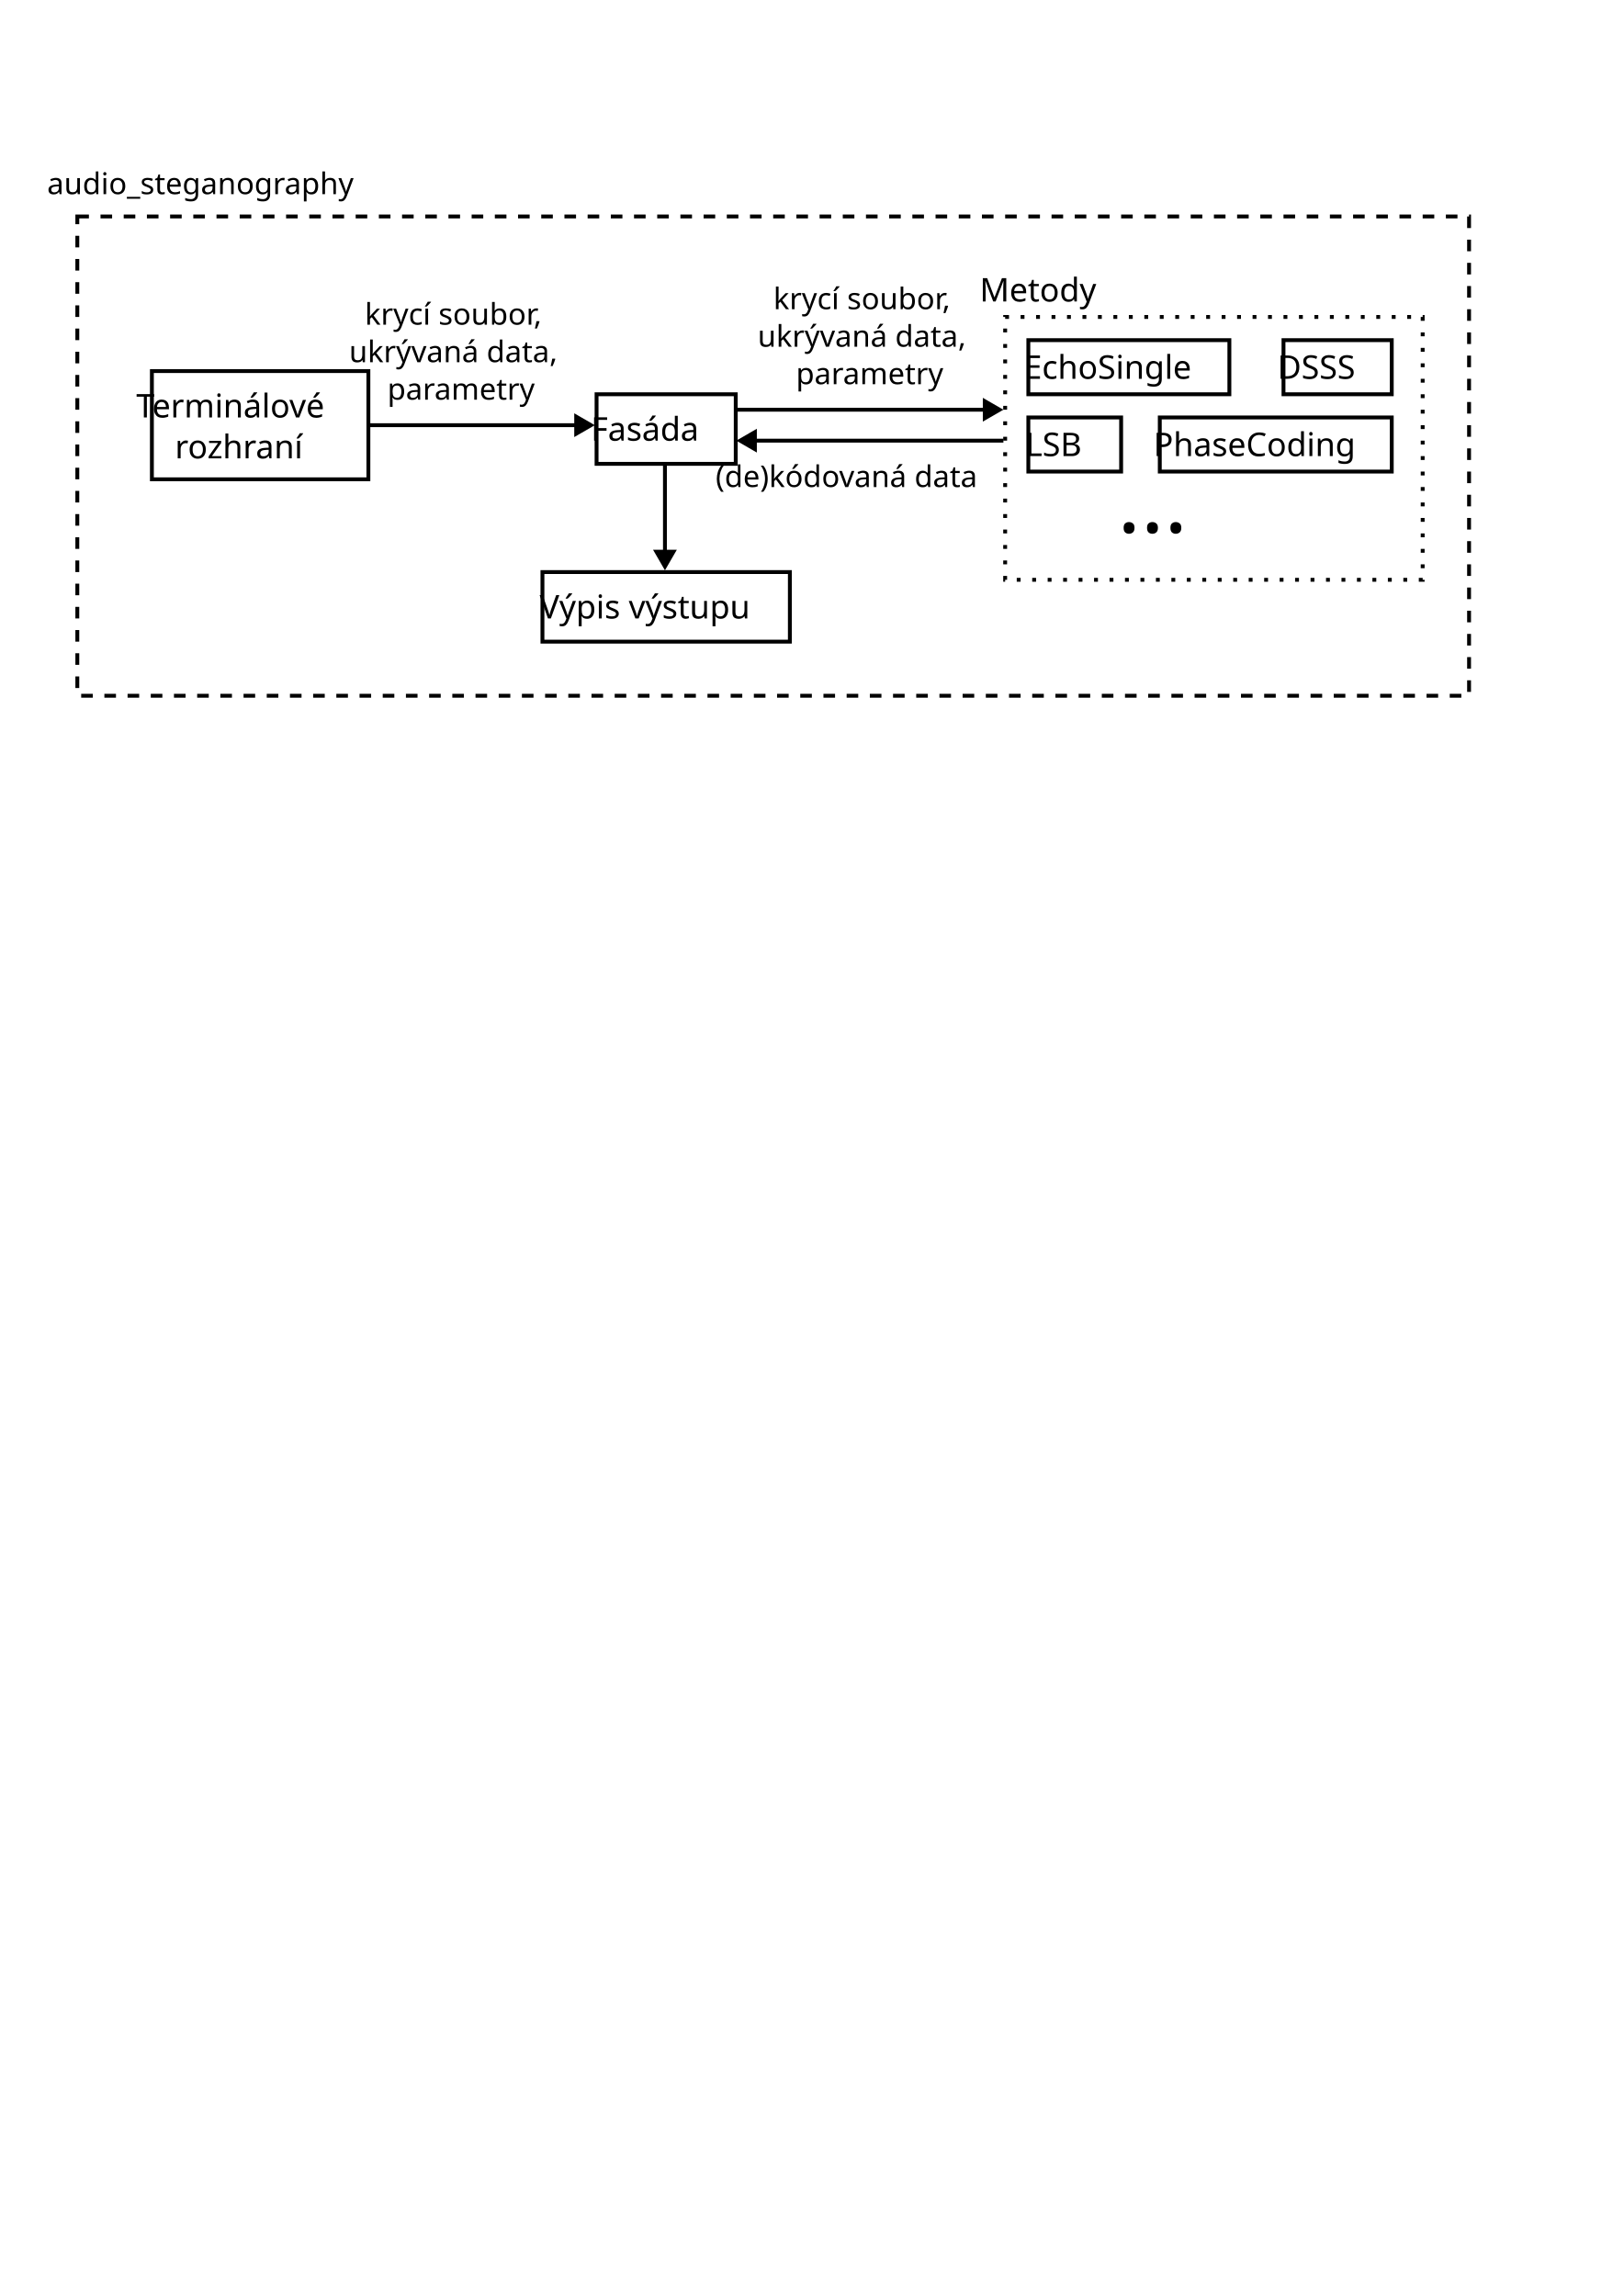
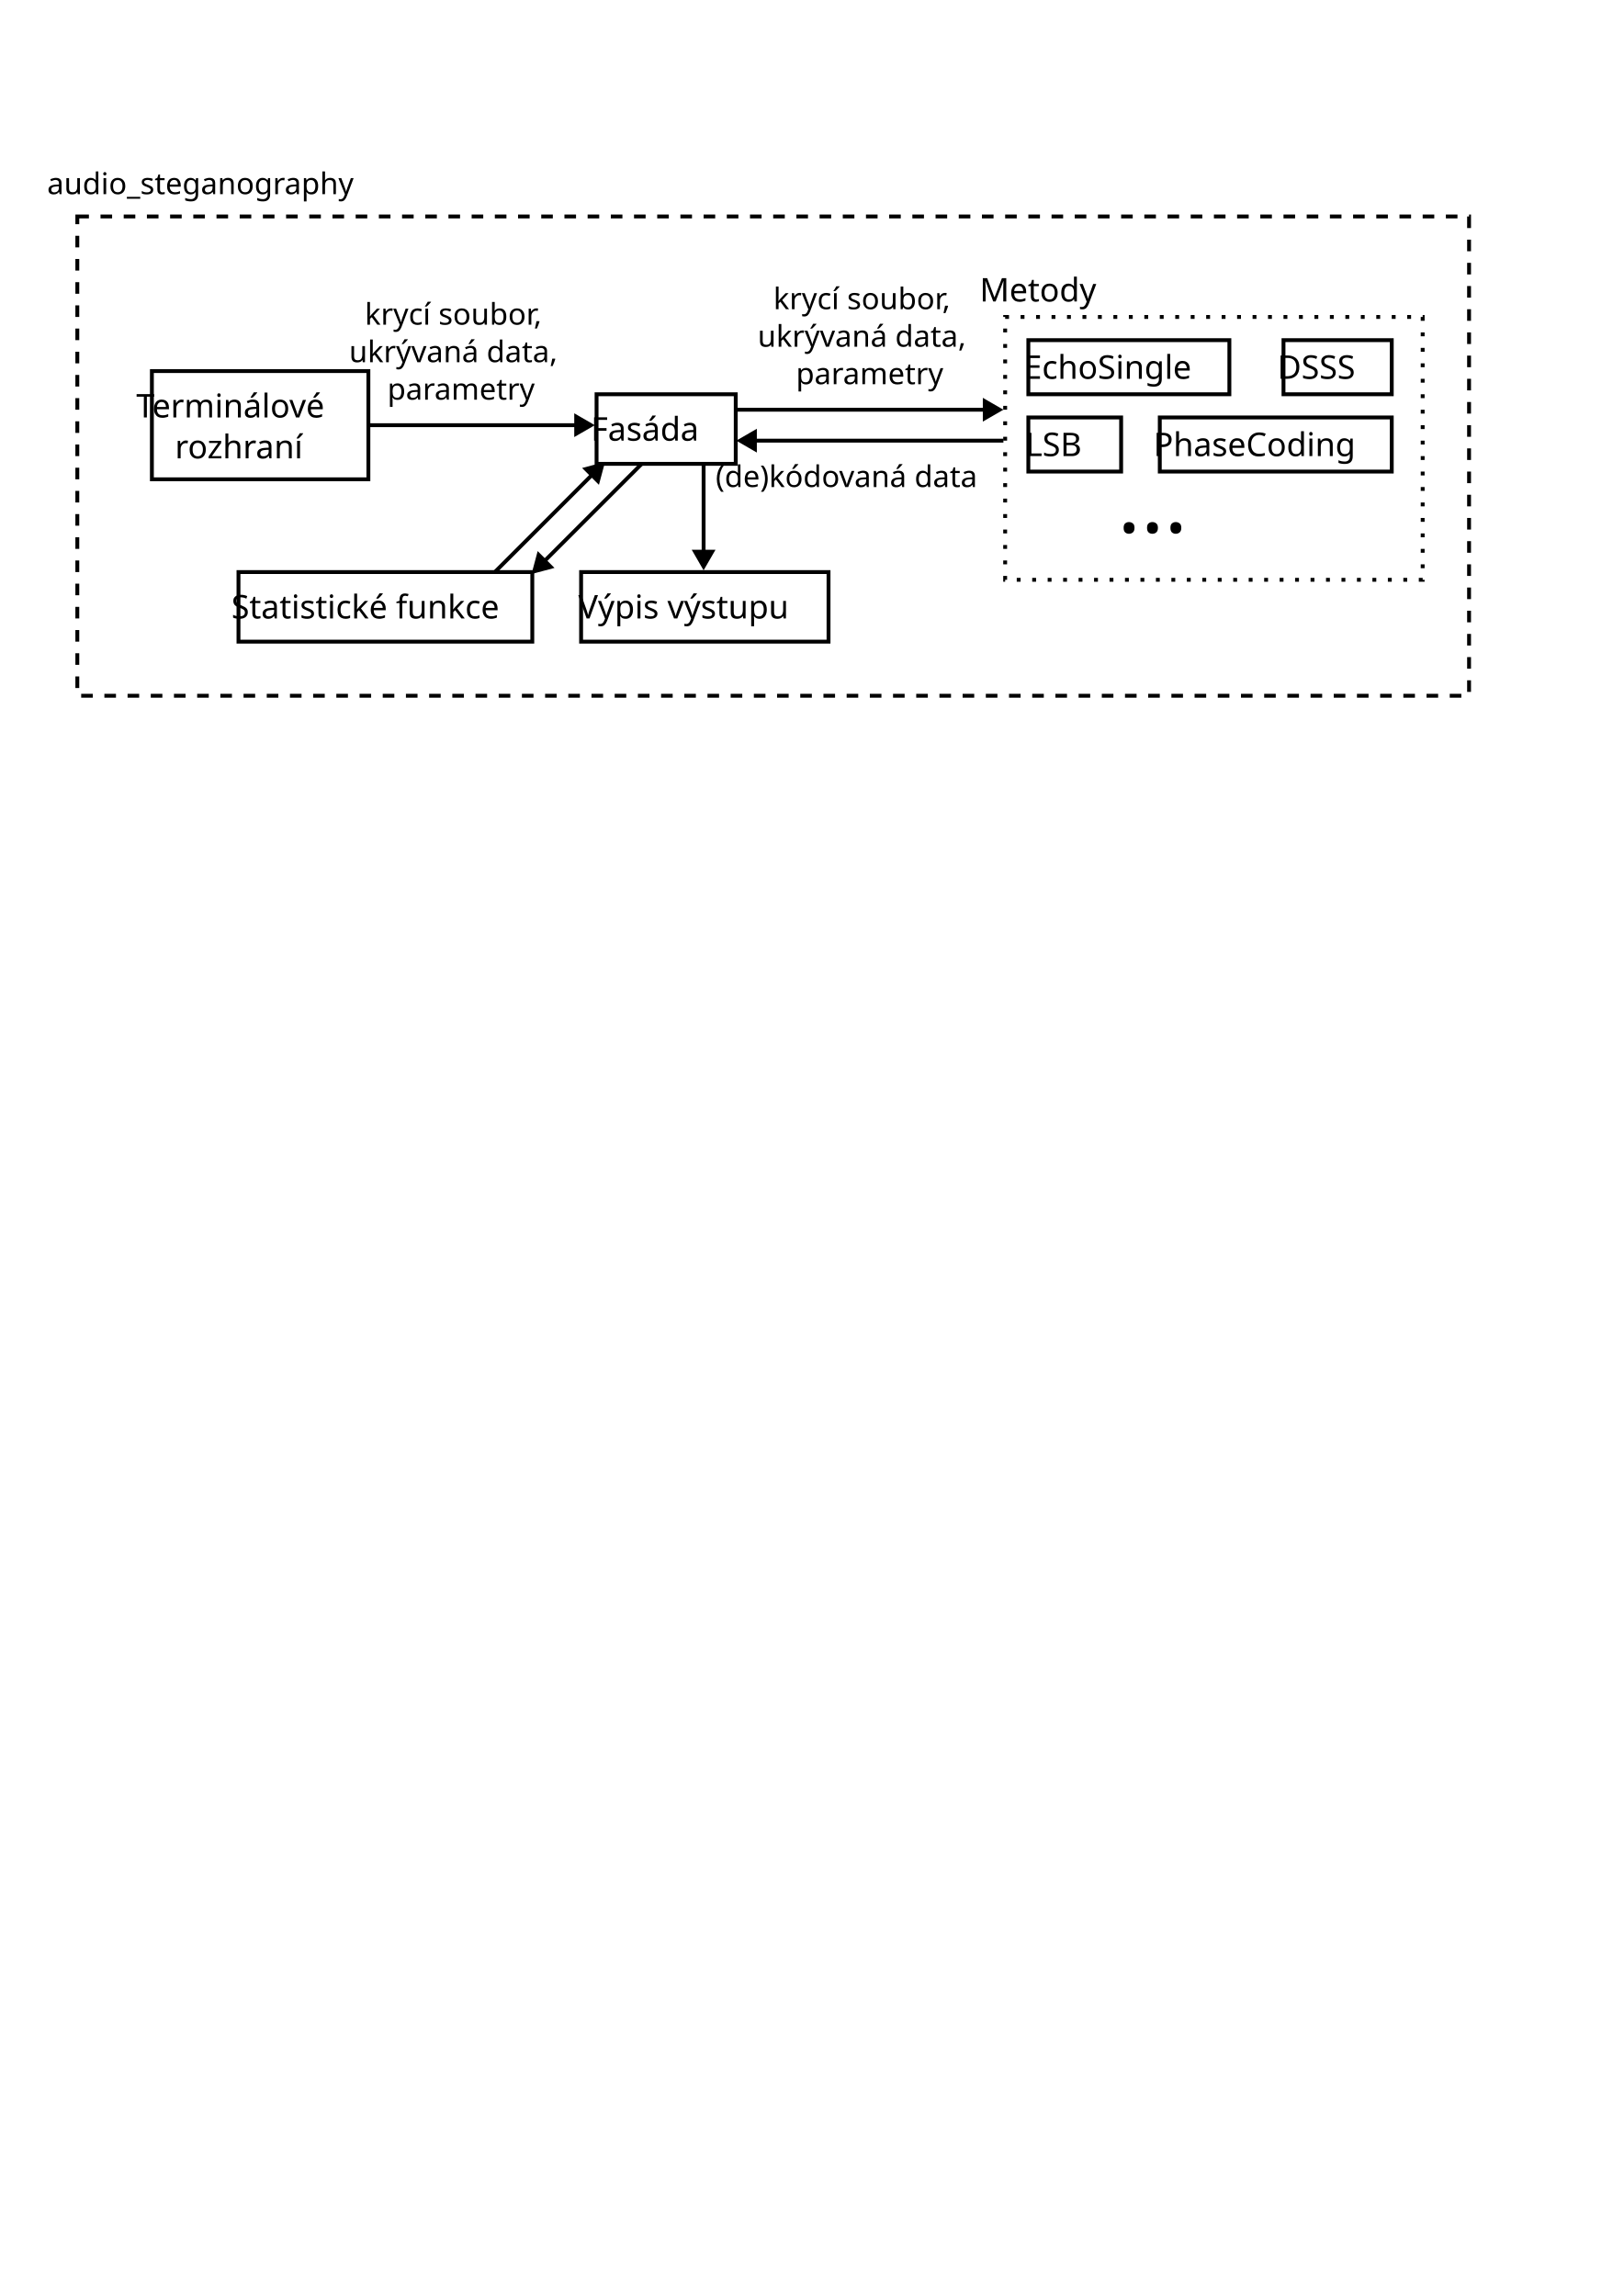
<svg xmlns="http://www.w3.org/2000/svg" width="210mm" height="297mm" viewBox="0 0 210 297" version="1.1" id="svg5">
  <defs id="defs2">
    <marker style="overflow:visible" id="TriangleStart" refX="0" refY="0" orient="auto-start-reverse" markerWidth="5.324" markerHeight="6.155" viewBox="0 0 5.324 6.155" preserveAspectRatio="xMidYMid">
      <path transform="scale(0.5)" style="fill:context-stroke;fill-rule:evenodd;stroke:context-stroke;stroke-width:1pt" d="M 5.77,0 -2.88,5 V -5 Z" id="path135" />
    </marker>
  </defs>
  <g id="layer1">
    <text xml:space="preserve" style="font-style:normal;font-variant:normal;font-weight:normal;font-stretch:normal;font-size:4.233px;font-family:'noto sans';-inkscape-font-specification:'noto sans';fill:#000000;stroke-width:0.265;stroke-miterlimit:1.5" x="33.644" y="54" id="text430">
      <tspan id="tspan428" style="font-style:normal;font-variant:normal;font-weight:normal;font-stretch:normal;font-family:sans-serif;-inkscape-font-specification:sans-serif;text-align:center;text-anchor:middle;stroke-width:0.265" x="33.644" y="54">Terminálové</tspan>
      <tspan style="font-style:normal;font-variant:normal;font-weight:normal;font-stretch:normal;font-family:sans-serif;-inkscape-font-specification:sans-serif;text-align:center;text-anchor:middle;stroke-width:0.265" x="33.644" y="59.292" id="tspan493">rozhraní</tspan>
    </text>
    <text xml:space="preserve" style="font-style:normal;font-variant:normal;font-weight:normal;font-stretch:normal;font-size:4.233px;font-family:sans-serif;-inkscape-font-specification:sans-serif;text-align:center;text-anchor:middle;fill:#000000;stroke-width:0.265;stroke-miterlimit:1.5" x="86.156" y="57" id="text497">
      <tspan id="tspan495" style="stroke-width:0.265" x="86.156" y="57">Fasáda</tspan>
    </text>
    <text xml:space="preserve" style="font-style:normal;font-variant:normal;font-weight:normal;font-stretch:normal;font-size:4.233px;font-family:sans-serif;-inkscape-font-specification:sans-serif;text-align:center;text-anchor:middle;fill:#000000;stroke-width:0.265;stroke-miterlimit:1.5" x="137" y="39" id="text501">
      <tspan id="tspan499" style="stroke-width:0.265" x="137" y="39">Metody</tspan>
    </text>
    <text xml:space="preserve" style="font-style:normal;font-variant:normal;font-weight:normal;font-stretch:normal;font-size:4.233px;font-family:sans-serif;-inkscape-font-specification:sans-serif;text-align:center;text-anchor:middle;fill:#000000;stroke-width:0.265;stroke-miterlimit:1.5" x="146" y="49" id="text505">
      <tspan id="tspan503" style="stroke-width:0.265" x="146" y="49">EchoSingle</tspan>
    </text>
    <text xml:space="preserve" style="font-style:normal;font-variant:normal;font-weight:normal;font-stretch:normal;font-size:4.233px;font-family:sans-serif;-inkscape-font-specification:sans-serif;text-align:center;text-anchor:middle;fill:#000000;stroke-width:0.265;stroke-miterlimit:1.5" x="139" y="59" id="text509">
      <tspan id="tspan507" style="stroke-width:0.265" x="139" y="59">LSB</tspan>
    </text>
    <text xml:space="preserve" style="font-style:normal;font-variant:normal;font-weight:normal;font-stretch:normal;font-size:4.233px;font-family:sans-serif;-inkscape-font-specification:sans-serif;text-align:center;text-anchor:middle;fill:#000000;stroke-width:0.265;stroke-miterlimit:1.5" x="173" y="49" id="text513">
      <tspan id="tspan511" style="stroke-width:0.265" x="173" y="49">DSSS</tspan>
    </text>
    <text xml:space="preserve" style="font-style:normal;font-variant:normal;font-weight:normal;font-stretch:normal;font-size:4.233px;font-family:sans-serif;-inkscape-font-specification:sans-serif;text-align:center;text-anchor:middle;fill:#000000;stroke-width:0.265;stroke-miterlimit:1.5" x="165" y="59" id="text517">
      <tspan id="tspan515" style="stroke-width:0.265" x="165" y="59">PhaseCoding</tspan>
    </text>
    <rect style="fill:none;fill-opacity:1;stroke:#000000;stroke-width:0.5;stroke-miterlimit:1.5;stroke-dasharray:none;stroke-dashoffset:0;stroke-opacity:1" id="rect1077" width="28" height="14" x="19.644" y="48" />
    <rect style="fill:none;fill-opacity:1;stroke:#000000;stroke-width:0.5;stroke-miterlimit:1.5;stroke-dasharray:none;stroke-opacity:1" id="rect977" width="18" height="9" x="77.156" y="51" />
    <rect style="fill:none;fill-opacity:1;stroke:#000000;stroke-width:0.5;stroke-miterlimit:1.5;stroke-dasharray:none;stroke-opacity:1" id="rect979" width="14" height="7" x="166" y="44" />
    <rect style="fill:none;fill-opacity:1;stroke:#000000;stroke-width:0.5;stroke-miterlimit:1.5;stroke-dasharray:none;stroke-opacity:1" id="rect1707" width="26" height="7" x="133" y="44" />
    <rect style="fill:none;fill-opacity:1;stroke:#000000;stroke-width:0.5;stroke-miterlimit:1.5;stroke-dasharray:none;stroke-opacity:1" id="rect1709" width="12" height="7" x="133" y="54" />
    <rect style="fill:none;fill-opacity:1;stroke:#000000;stroke-width:0.5;stroke-miterlimit:1.5;stroke-dasharray:none;stroke-opacity:1" id="rect1711" width="30" height="7" x="150" y="54" />
    <text xml:space="preserve" style="font-size:11.289px;font-family:sans-serif;-inkscape-font-specification:sans-serif;text-align:center;text-anchor:middle;fill:none;fill-opacity:1;stroke:#000000;stroke-width:0.5;stroke-miterlimit:1.5;stroke-dasharray:none;stroke-opacity:1" x="156.388" y="68.887" id="text1767">
      <tspan id="tspan1765" style="font-style:normal;font-variant:normal;font-weight:normal;font-stretch:normal;font-size:11.289px;font-family:Cantarell;-inkscape-font-specification:Cantarell;fill:#000000;fill-opacity:1;stroke:none;stroke-width:0.5" x="156.388" y="68.887">...</tspan>
    </text>
    <rect style="fill:none;fill-opacity:1;stroke:#000000;stroke-width:0.5;stroke-miterlimit:1.5;stroke-dasharray:0.5, 1.5;stroke-dashoffset:0;stroke-opacity:1" id="rect1819" width="54" height="34" x="130" y="41" />
    <rect style="fill:none;fill-opacity:1;stroke:#000000;stroke-width:0.5;stroke-miterlimit:1.5;stroke-dasharray:1.5, 1.5;stroke-dashoffset:0;stroke-opacity:1" id="rect1821" width="180" height="62" x="10" y="28" />
    <path style="fill:none;fill-opacity:1;stroke:#000000;stroke-width:0.5;stroke-miterlimit:1.5;stroke-dasharray:none;stroke-dashoffset:0;stroke-opacity:1;marker-end:url(#TriangleStart)" d="M 47.649,55 75.156,55" id="path1886" />
    <path style="fill:none;fill-opacity:1;stroke:#000000;stroke-width:0.5;stroke-miterlimit:1.5;stroke-dasharray:none;stroke-dashoffset:0;stroke-opacity:1;marker-end:url(#TriangleStart)" d="m 95,53 h 33" id="path2107" />
    <text xml:space="preserve" style="font-style:normal;font-variant:normal;font-weight:normal;font-stretch:normal;font-size:3.881px;font-family:Cantarell;-inkscape-font-specification:Cantarell;text-align:center;text-anchor:middle;fill:none;fill-opacity:1;stroke:#000000;stroke-width:0.5;stroke-miterlimit:1.5;stroke-dasharray:none;stroke-dashoffset:0;stroke-opacity:1" x="28.442" y="25.119" id="text2129">
      <tspan id="tspan2127" style="font-size:3.881px;fill:#000000;fill-opacity:1;stroke:none;stroke-width:0.5" x="28.442" y="25.119">audio_steganography</tspan>
    </text>
    <text xml:space="preserve" style="font-style:normal;font-variant:normal;font-weight:normal;font-stretch:normal;font-size:3.881px;font-family:Cantarell;-inkscape-font-specification:Cantarell;text-align:center;text-anchor:middle;fill:#000000;fill-opacity:1;stroke:none;stroke-width:0.5;stroke-miterlimit:1.5;stroke-dasharray:none;stroke-dashoffset:0;stroke-opacity:1" x="62.156" y="42" id="text3864">
      <tspan style="stroke-width:0.5" x="62.156" y="42" id="tspan3866">krycí soubor,</tspan>
      <tspan style="stroke-width:0.5" x="62.156" y="46.851" id="tspan3888">ukrývaná data,</tspan>
      <tspan style="stroke-width:0.5" x="62.156" y="51.701" id="tspan3886">parametry</tspan>
    </text>
    <path style="fill:none;fill-opacity:1;stroke:#000000;stroke-width:0.5;stroke-miterlimit:1.5;stroke-dasharray:none;stroke-dashoffset:0;stroke-opacity:1;marker-end:url(#TriangleStart)" d="M 129.776,57 H 97" id="path3870" />
    <path style="fill:#000000;fill-opacity:1;stroke:none;stroke-width:0.5;stroke-miterlimit:1.5;stroke-dasharray:none;stroke-dashoffset:0;stroke-opacity:1" d="M 80.156,47 68.156,53" id="path3880" />
    <text xml:space="preserve" style="font-style:normal;font-variant:normal;font-weight:normal;font-stretch:normal;font-size:3.881px;font-family:Cantarell;-inkscape-font-specification:Cantarell;text-align:center;text-anchor:middle;fill:#000000;fill-opacity:1;stroke:none;stroke-width:0.5;stroke-miterlimit:1.5;stroke-dasharray:none;stroke-dashoffset:0;stroke-opacity:1" x="115" y="40" id="text3916">
      <tspan style="stroke-width:0.5" x="115" y="40" id="tspan3910">krycí soubor,</tspan>
      <tspan style="stroke-width:0.5" x="115" y="44.851" id="tspan3912">ukrývaná data,</tspan>
      <tspan style="stroke-width:0.5" x="115" y="49.701" id="tspan3914">parametry</tspan>
    </text>
    <text xml:space="preserve" style="font-style:normal;font-variant:normal;font-weight:normal;font-stretch:normal;font-size:3.881px;font-family:Cantarell;-inkscape-font-specification:Cantarell;text-align:center;text-anchor:middle;fill:none;fill-opacity:1;stroke:#000000;stroke-width:0.5;stroke-miterlimit:1.5;stroke-dasharray:none;stroke-dashoffset:0;stroke-opacity:1" x="112" y="63" id="text3966">
      <tspan style="fill:#000000;fill-opacity:1;stroke:none;stroke-width:0.5" x="112" y="63" id="tspan3968">(de)kódovaná data</tspan>
    </text>
-     <text xml:space="preserve" style="font-style:normal;font-variant:normal;font-weight:normal;font-stretch:normal;font-size:4.233px;font-family:sans-serif;-inkscape-font-specification:sans-serif;text-align:center;text-anchor:middle;fill:#000000;stroke-width:0.265;stroke-miterlimit:1.5" x="86.156" y="80" id="text3974">
-       <tspan id="tspan3972" style="stroke-width:0.265" x="86.156" y="80">Výpis výstupu</tspan>
+     <text xml:space="preserve" style="font-style:normal;font-variant:normal;font-weight:normal;font-stretch:normal;font-size:4.233px;font-family:sans-serif;-inkscape-font-specification:sans-serif;text-align:center;text-anchor:middle;fill:#000000;stroke-width:0.265;stroke-miterlimit:1.5" x="91.156" y="80" id="text3974">
+       <tspan id="tspan3972" style="stroke-width:0.265" x="91.156" y="80">Výpis výstupu</tspan>
    </text>
-     <rect style="fill:none;fill-opacity:1;stroke:#000000;stroke-width:0.5;stroke-miterlimit:1.5;stroke-dasharray:none;stroke-opacity:1" id="rect3976" width="32" height="9" x="70.156" y="74" />
-     <path style="fill:none;fill-opacity:1;stroke:#000000;stroke-width:0.5;stroke-miterlimit:1.5;stroke-dasharray:none;stroke-dashoffset:0;stroke-opacity:1;marker-end:url(#TriangleStart)" d="m 86,60 0,12" id="path3990" />
+     <rect style="fill:none;fill-opacity:1;stroke:#000000;stroke-width:0.5;stroke-miterlimit:1.5;stroke-dasharray:none;stroke-opacity:1" id="rect3976" width="32" height="9" x="75.156" y="74" />
+     <path style="fill:none;fill-opacity:1;stroke:#000000;stroke-width:0.5;stroke-miterlimit:1.5;stroke-dasharray:none;stroke-dashoffset:0;stroke-opacity:1;marker-end:url(#TriangleStart)" d="M 91,60 V 72" id="path3990" />
+     <text xml:space="preserve" style="font-style:normal;font-variant:normal;font-weight:normal;font-stretch:normal;font-size:4.233px;font-family:sans-serif;-inkscape-font-specification:sans-serif;text-align:center;text-anchor:middle;fill:#000000;stroke-width:0.265;stroke-miterlimit:1.5" x="50" y="80" id="text315">
+       <tspan id="tspan313" style="stroke-width:0.265" x="50" y="80">Statistické funkce</tspan>
+     </text>
+     <rect style="fill:none;fill-opacity:1;stroke:#000000;stroke-width:0.5;stroke-miterlimit:1.5;stroke-dasharray:none;stroke-opacity:1" id="rect317" width="38" height="9" x="30.844" y="74" />
+     <path style="fill:none;fill-opacity:1;stroke:#000000;stroke-width:0.5;stroke-miterlimit:1.5;stroke-dasharray:none;stroke-dashoffset:0;stroke-opacity:1;marker-end:url(#TriangleStart)" d="M 83,60 70,73" id="path590" />
+     <path style="fill:none;fill-opacity:1;stroke:#000000;stroke-width:0.5;stroke-miterlimit:1.5;stroke-dasharray:none;stroke-dashoffset:0;stroke-opacity:1;marker-end:url(#TriangleStart)" d="M 64,74 77,61" id="path641" />
  </g>
</svg>
